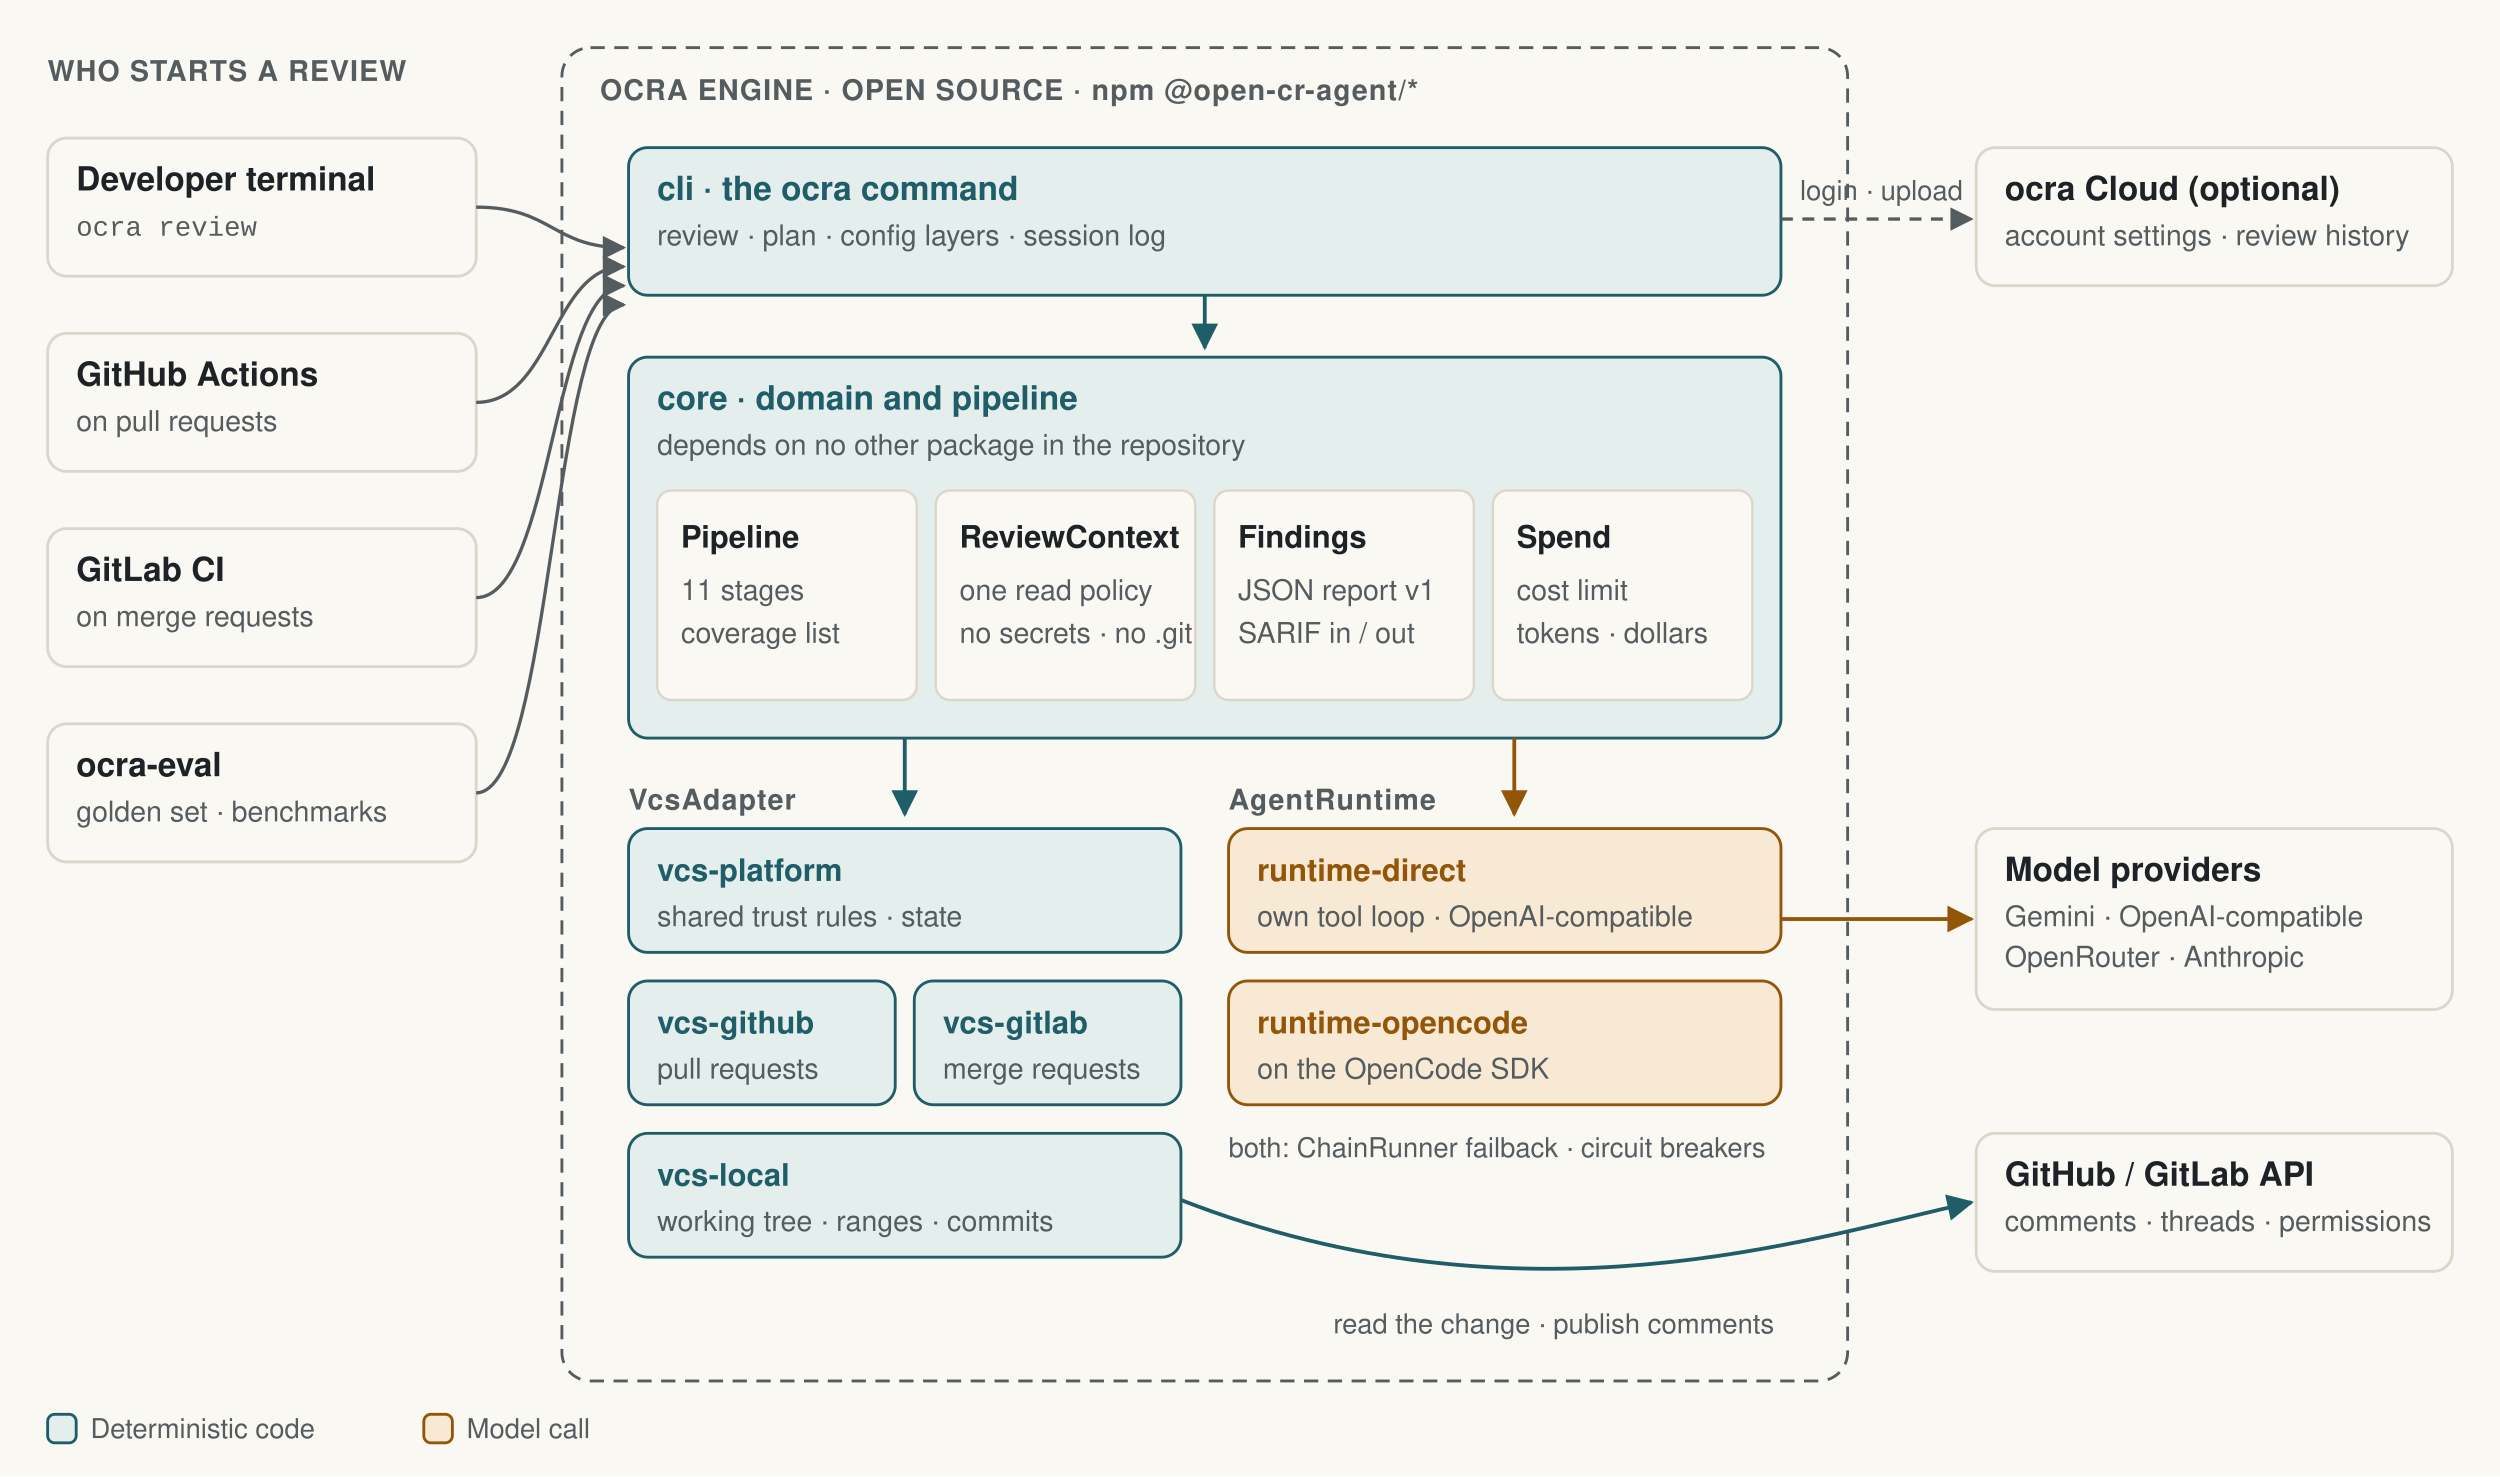
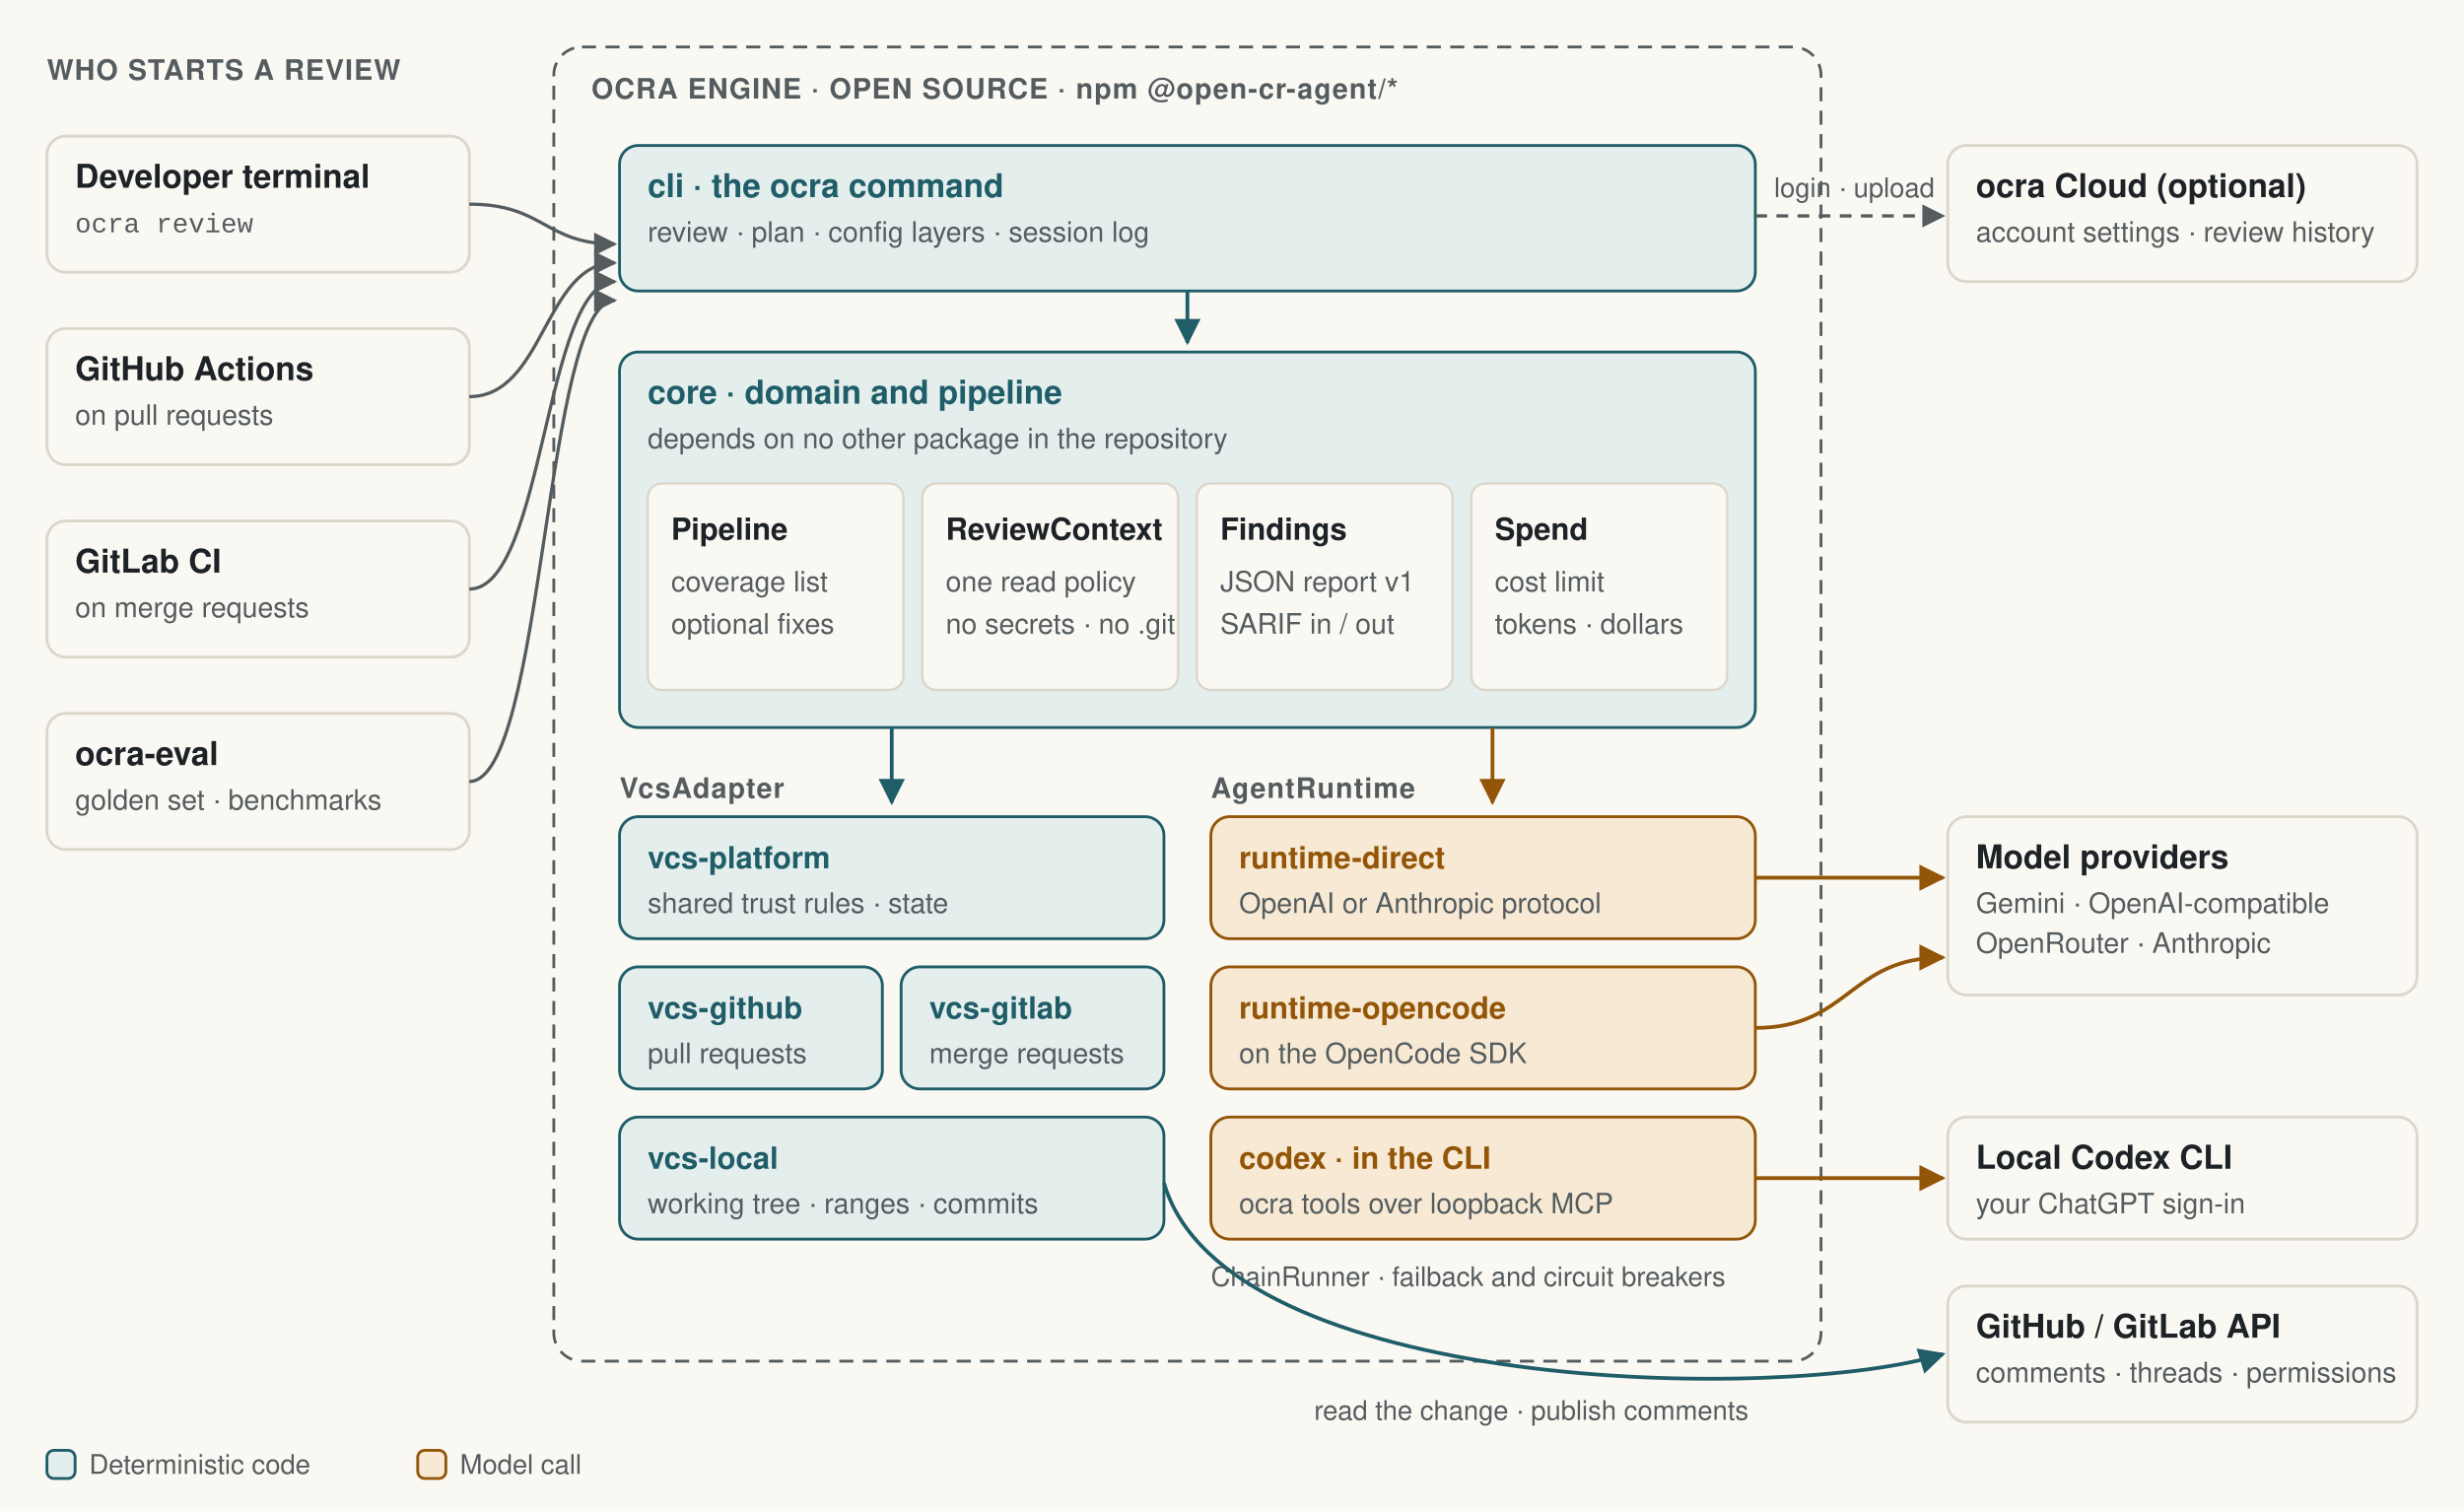
- <svg xmlns="http://www.w3.org/2000/svg" viewBox="0 0 1050 620" width="1050" height="620" role="img" aria-label="ocra system overview">
+ <svg xmlns="http://www.w3.org/2000/svg" viewBox="0 0 1050 644" width="1050" height="644" role="img" aria-label="ocra system overview">
  <defs>
    <marker id="h-code" viewBox="0 0 10 10" refX="9" refY="5" markerWidth="7" markerHeight="7" orient="auto-start-reverse">
      <path d="M0 0L10 5L0 10z" fill="#1f5d68" />
    </marker>
    <marker id="h-llm" viewBox="0 0 10 10" refX="9" refY="5" markerWidth="7" markerHeight="7" orient="auto-start-reverse">
      <path d="M0 0L10 5L0 10z" fill="#935508" />
    </marker>
    <marker id="h-plain" viewBox="0 0 10 10" refX="9" refY="5" markerWidth="7" markerHeight="7" orient="auto-start-reverse">
      <path d="M0 0L10 5L0 10z" fill="#545c5f" />
    </marker>
    <style>
text{font-family:-apple-system, BlinkMacSystemFont, "Segoe UI", "PingFang SC", "Hiragino Sans GB", "Microsoft YaHei", "Noto Sans SC", Helvetica, Arial, sans-serif}
.t-code{fill:#1f5d68;font-weight:600}.t-llm{fill:#935508;font-weight:600}.t-plain{fill:#1c2226;font-weight:600}
.s{fill:#545c5f;font-size:12px}.m{fill:#545c5f;font-size:11.5px;font-family:ui-monospace, SFMono-Regular, Menlo, Consolas, "Liberation Mono", monospace}
.l{fill:#545c5f;font-size:11.5px}.cap{fill:#545c5f;font-size:12px;font-weight:600;letter-spacing:.04em}
.h{fill:#1c2226;font-size:16px;font-weight:700}
.b-code{fill:#e4eeec;stroke:#1f5d68;stroke-width:1.2}.b-llm{fill:#f7e9d3;stroke:#935508;stroke-width:1.2}
.b-plain{fill:#faf8f2;stroke:#dcd6ca;stroke-width:1.2}
.chip{fill:#faf8f2;stroke:#dcd6ca;stroke-width:1}
.g{fill:none;stroke:#545c5f;stroke-width:1.2;stroke-dasharray:6 4}.g2{fill:#f0ece3;stroke:#dcd6ca;stroke-width:1.2}
.a-code{fill:none;stroke:#1f5d68;stroke-width:1.6}.a-llm{fill:none;stroke:#935508;stroke-width:1.6}.a-plain{fill:none;stroke:#545c5f;stroke-width:1.4}
.br{fill:none;stroke:#dcd6ca;stroke-width:2}</style>
  </defs>
-   <rect width="1050" height="620" fill="#faf8f2" />
+   <rect width="1050" height="644" fill="#faf8f2" />
  <text x="20" y="34" class="cap" text-anchor="start">WHO STARTS A REVIEW</text>
  <rect x="20" y="58" width="180" height="58" rx="8" class="b-plain" />
  <text x="32" y="80" class="t-plain" font-size="14">Developer terminal</text>
  <text x="32" y="99" class="m">ocra review</text>
  <path d="M200 87 C232 87 232 104 262 104" class="a-plain" marker-end="url(#h-plain)" />
  <rect x="20" y="140" width="180" height="58" rx="8" class="b-plain" />
  <text x="32" y="162" class="t-plain" font-size="14">GitHub Actions</text>
  <text x="32" y="181" class="s">on pull requests</text>
  <path d="M200 169 C232 169 232 112 262 112" class="a-plain" marker-end="url(#h-plain)" />
  <rect x="20" y="222" width="180" height="58" rx="8" class="b-plain" />
  <text x="32" y="244" class="t-plain" font-size="14">GitLab CI</text>
  <text x="32" y="263" class="s">on merge requests</text>
  <path d="M200 251 C232 251 232 120 262 120" class="a-plain" marker-end="url(#h-plain)" />
  <rect x="20" y="304" width="180" height="58" rx="8" class="b-plain" />
  <text x="32" y="326" class="t-plain" font-size="14">ocra-eval</text>
  <text x="32" y="345" class="s">golden set · benchmarks</text>
  <path d="M200 333 C232 333 232 128 262 128" class="a-plain" marker-end="url(#h-plain)" />
  <rect x="236" y="20" width="540" height="560" rx="12" class="g" />
  <text x="252" y="42" class="cap" text-anchor="start">OCRA ENGINE · OPEN SOURCE · npm @open-cr-agent/*</text>
  <rect x="264" y="62" width="484" height="62" rx="8" class="b-code" />
  <text x="276" y="84" class="t-code" font-size="14">cli · the ocra command</text>
  <text x="276" y="103" class="s">review · plan · config layers · session log</text>
  <path d="M506 124 L506 146" class="a-code" marker-end="url(#h-code)" />
  <rect x="264" y="150" width="484" height="160" rx="8" class="b-code" />
  <text x="276" y="172" class="t-code" font-size="14">core · domain and pipeline</text>
  <text x="276" y="191" class="s" text-anchor="start">depends on no other package in the repository</text>
  <rect x="276" y="206" width="109" height="88" rx="6" class="chip" />
  <text x="286" y="230" class="t-plain" font-size="13">Pipeline</text>
-   <text x="286" y="252" class="s" text-anchor="start">11 stages</text>
-   <text x="286" y="270" class="s" text-anchor="start">coverage list</text>
+   <text x="286" y="252" class="s" text-anchor="start">coverage list</text>
+   <text x="286" y="270" class="s" text-anchor="start">optional fixes</text>
  <rect x="393" y="206" width="109" height="88" rx="6" class="chip" />
  <text x="403" y="230" class="t-plain" font-size="13">ReviewContext</text>
  <text x="403" y="252" class="s" text-anchor="start">one read policy</text>
  <text x="403" y="270" class="s" text-anchor="start">no secrets · no .git</text>
  <rect x="510" y="206" width="109" height="88" rx="6" class="chip" />
  <text x="520" y="230" class="t-plain" font-size="13">Findings</text>
  <text x="520" y="252" class="s" text-anchor="start">JSON report v1</text>
  <text x="520" y="270" class="s" text-anchor="start">SARIF in / out</text>
  <rect x="627" y="206" width="109" height="88" rx="6" class="chip" />
  <text x="637" y="230" class="t-plain" font-size="13">Spend</text>
  <text x="637" y="252" class="s" text-anchor="start">cost limit</text>
  <text x="637" y="270" class="s" text-anchor="start">tokens · dollars</text>
  <path d="M380 310 L380 342" class="a-code" marker-end="url(#h-code)" />
  <path d="M636 310 L636 342" class="a-llm" marker-end="url(#h-llm)" />
  <text x="264" y="340" class="cap" text-anchor="start">VcsAdapter</text>
  <rect x="264" y="348" width="232" height="52" rx="8" class="b-code" />
  <text x="276" y="370" class="t-code" font-size="13">vcs-platform</text>
  <text x="276" y="389" class="s">shared trust rules · state</text>
  <rect x="264" y="412" width="112" height="52" rx="8" class="b-code" />
  <text x="276" y="434" class="t-code" font-size="13">vcs-github</text>
  <text x="276" y="453" class="s">pull requests</text>
  <rect x="384" y="412" width="112" height="52" rx="8" class="b-code" />
  <text x="396" y="434" class="t-code" font-size="13">vcs-gitlab</text>
  <text x="396" y="453" class="s">merge requests</text>
  <rect x="264" y="476" width="232" height="52" rx="8" class="b-code" />
  <text x="276" y="498" class="t-code" font-size="13">vcs-local</text>
  <text x="276" y="517" class="s">working tree · ranges · commits</text>
  <text x="516" y="340" class="cap" text-anchor="start">AgentRuntime</text>
  <rect x="516" y="348" width="232" height="52" rx="8" class="b-llm" />
  <text x="528" y="370" class="t-llm" font-size="13">runtime-direct</text>
-   <text x="528" y="389" class="s">own tool loop · OpenAI-compatible</text>
+   <text x="528" y="389" class="s">OpenAI or Anthropic protocol</text>
  <rect x="516" y="412" width="232" height="52" rx="8" class="b-llm" />
  <text x="528" y="434" class="t-llm" font-size="13">runtime-opencode</text>
  <text x="528" y="453" class="s">on the OpenCode SDK</text>
-   <text x="516" y="486" class="l" text-anchor="start">both: ChainRunner failback · circuit breakers</text>
+   <rect x="516" y="476" width="232" height="52" rx="8" class="b-llm" />
+   <text x="528" y="498" class="t-llm" font-size="13">codex · in the CLI</text>
+   <text x="528" y="517" class="s">ocra tools over loopback MCP</text>
+   <text x="516" y="548" class="l" text-anchor="start">ChainRunner · failback and circuit breakers</text>
  <rect x="830" y="62" width="200" height="58" rx="8" class="b-plain" />
  <text x="842" y="84" class="t-plain" font-size="14">ocra Cloud (optional)</text>
  <text x="842" y="103" class="s">account settings · review history</text>
  <path d="M748 92 L828 92" class="a-plain" stroke-dasharray="5 4" marker-end="url(#h-plain)" />
  <text x="756" y="84" class="l" text-anchor="start">login · upload</text>
  <rect x="830" y="348" width="200" height="76" rx="8" class="b-plain" />
  <text x="842" y="370" class="t-plain" font-size="14">Model providers</text>
  <text x="842" y="389" class="s">Gemini · OpenAI-compatible</text>
  <text x="842" y="406" class="s">OpenRouter · Anthropic</text>
-   <path d="M748 386 L828 386" class="a-llm" marker-end="url(#h-llm)" />
-   <rect x="830" y="476" width="200" height="58" rx="8" class="b-plain" />
-   <text x="842" y="498" class="t-plain" font-size="14">GitHub / GitLab API</text>
-   <text x="842" y="517" class="s">comments · threads · permissions</text>
-   <path d="M496 504 C640 560 760 520 828 505" class="a-code" marker-end="url(#h-code)" />
-   <text x="560" y="560" class="l" text-anchor="start">read the change · publish comments</text>
-   <rect x="20" y="594" width="12" height="12" rx="3" class="b-code" />
-   <text x="38" y="604" class="l" text-anchor="start">Deterministic code</text>
-   <rect x="178" y="594" width="12" height="12" rx="3" class="b-llm" />
-   <text x="196" y="604" class="l" text-anchor="start">Model call</text>
+   <path d="M748 374 L828 374" class="a-llm" marker-end="url(#h-llm)" />
+   <path d="M748 438 C788 438 788 408 828 408" class="a-llm" marker-end="url(#h-llm)" />
+   <rect x="830" y="476" width="200" height="52" rx="8" class="b-plain" />
+   <text x="842" y="498" class="t-plain" font-size="14">Local Codex CLI</text>
+   <text x="842" y="517" class="s">your ChatGPT sign-in</text>
+   <path d="M748 502 L828 502" class="a-llm" marker-end="url(#h-llm)" />
+   <rect x="830" y="548" width="200" height="58" rx="8" class="b-plain" />
+   <text x="842" y="570" class="t-plain" font-size="14">GitHub / GitLab API</text>
+   <text x="842" y="589" class="s">comments · threads · permissions</text>
+   <path d="M496 504 C522 594 760 598 828 577" class="a-code" marker-end="url(#h-code)" />
+   <text x="560" y="605" class="l" text-anchor="start">read the change · publish comments</text>
+   <rect x="20" y="618" width="12" height="12" rx="3" class="b-code" />
+   <text x="38" y="628" class="l" text-anchor="start">Deterministic code</text>
+   <rect x="178" y="618" width="12" height="12" rx="3" class="b-llm" />
+   <text x="196" y="628" class="l" text-anchor="start">Model call</text>
</svg>
